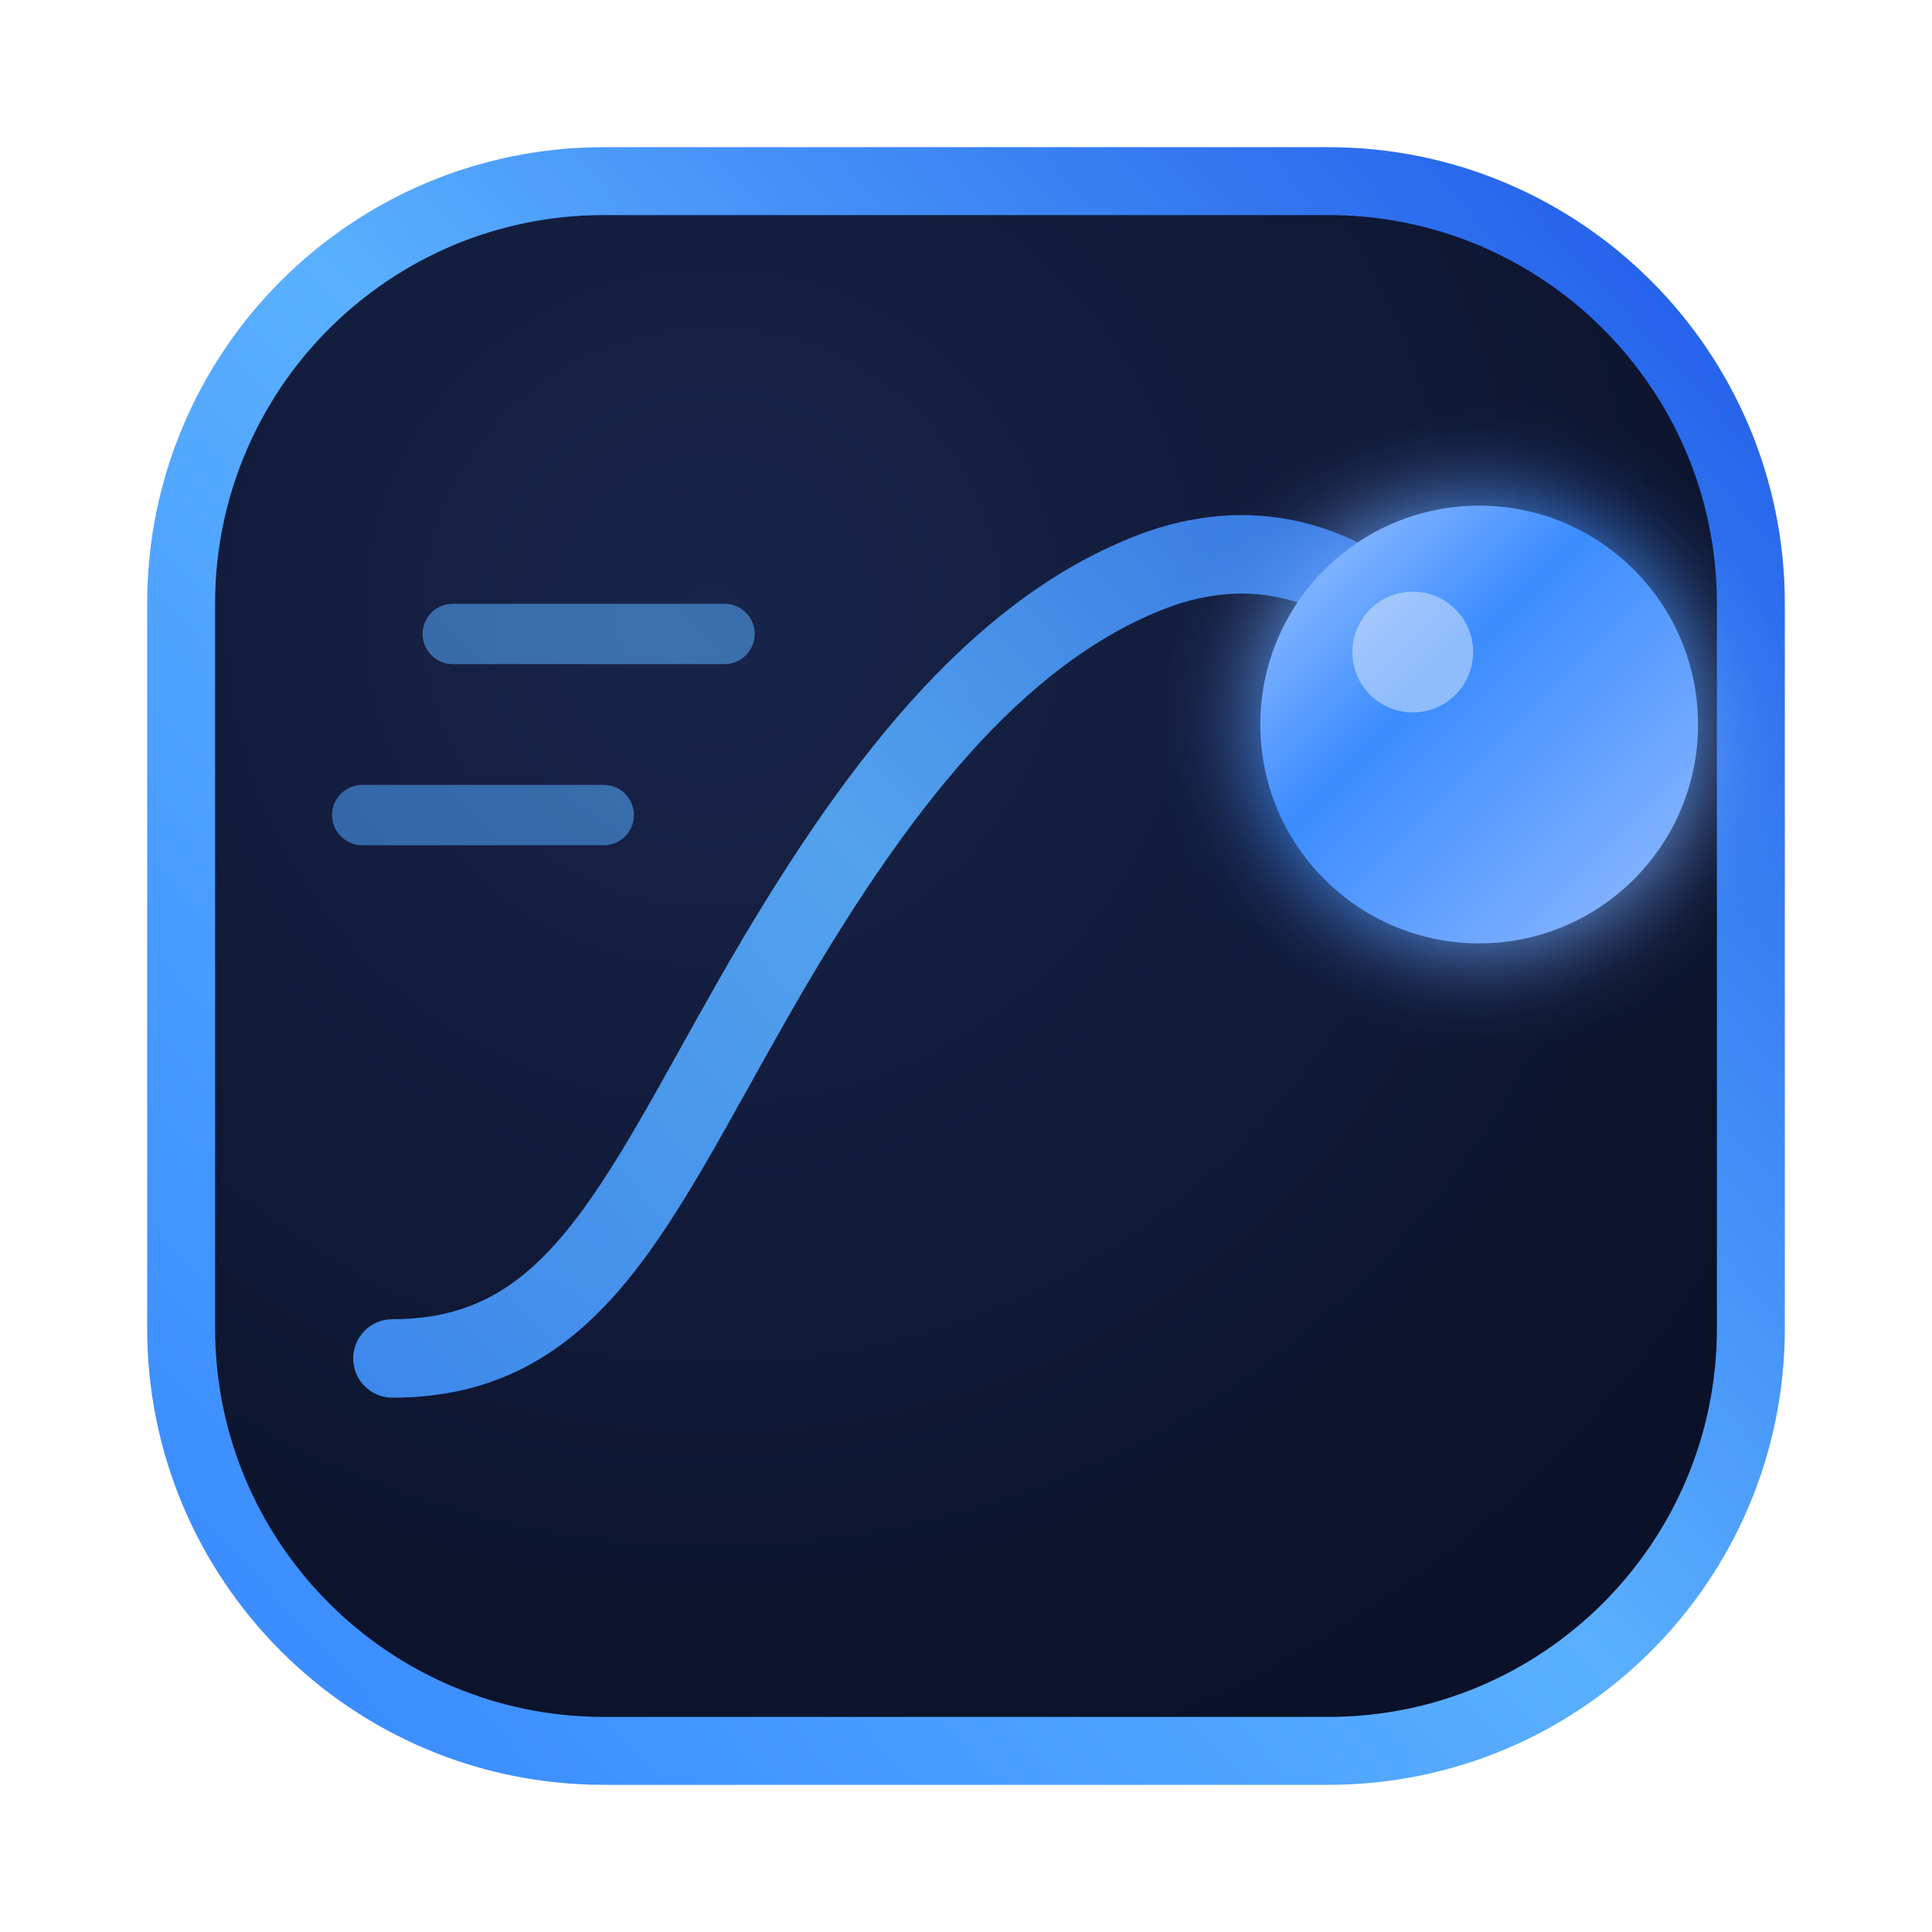
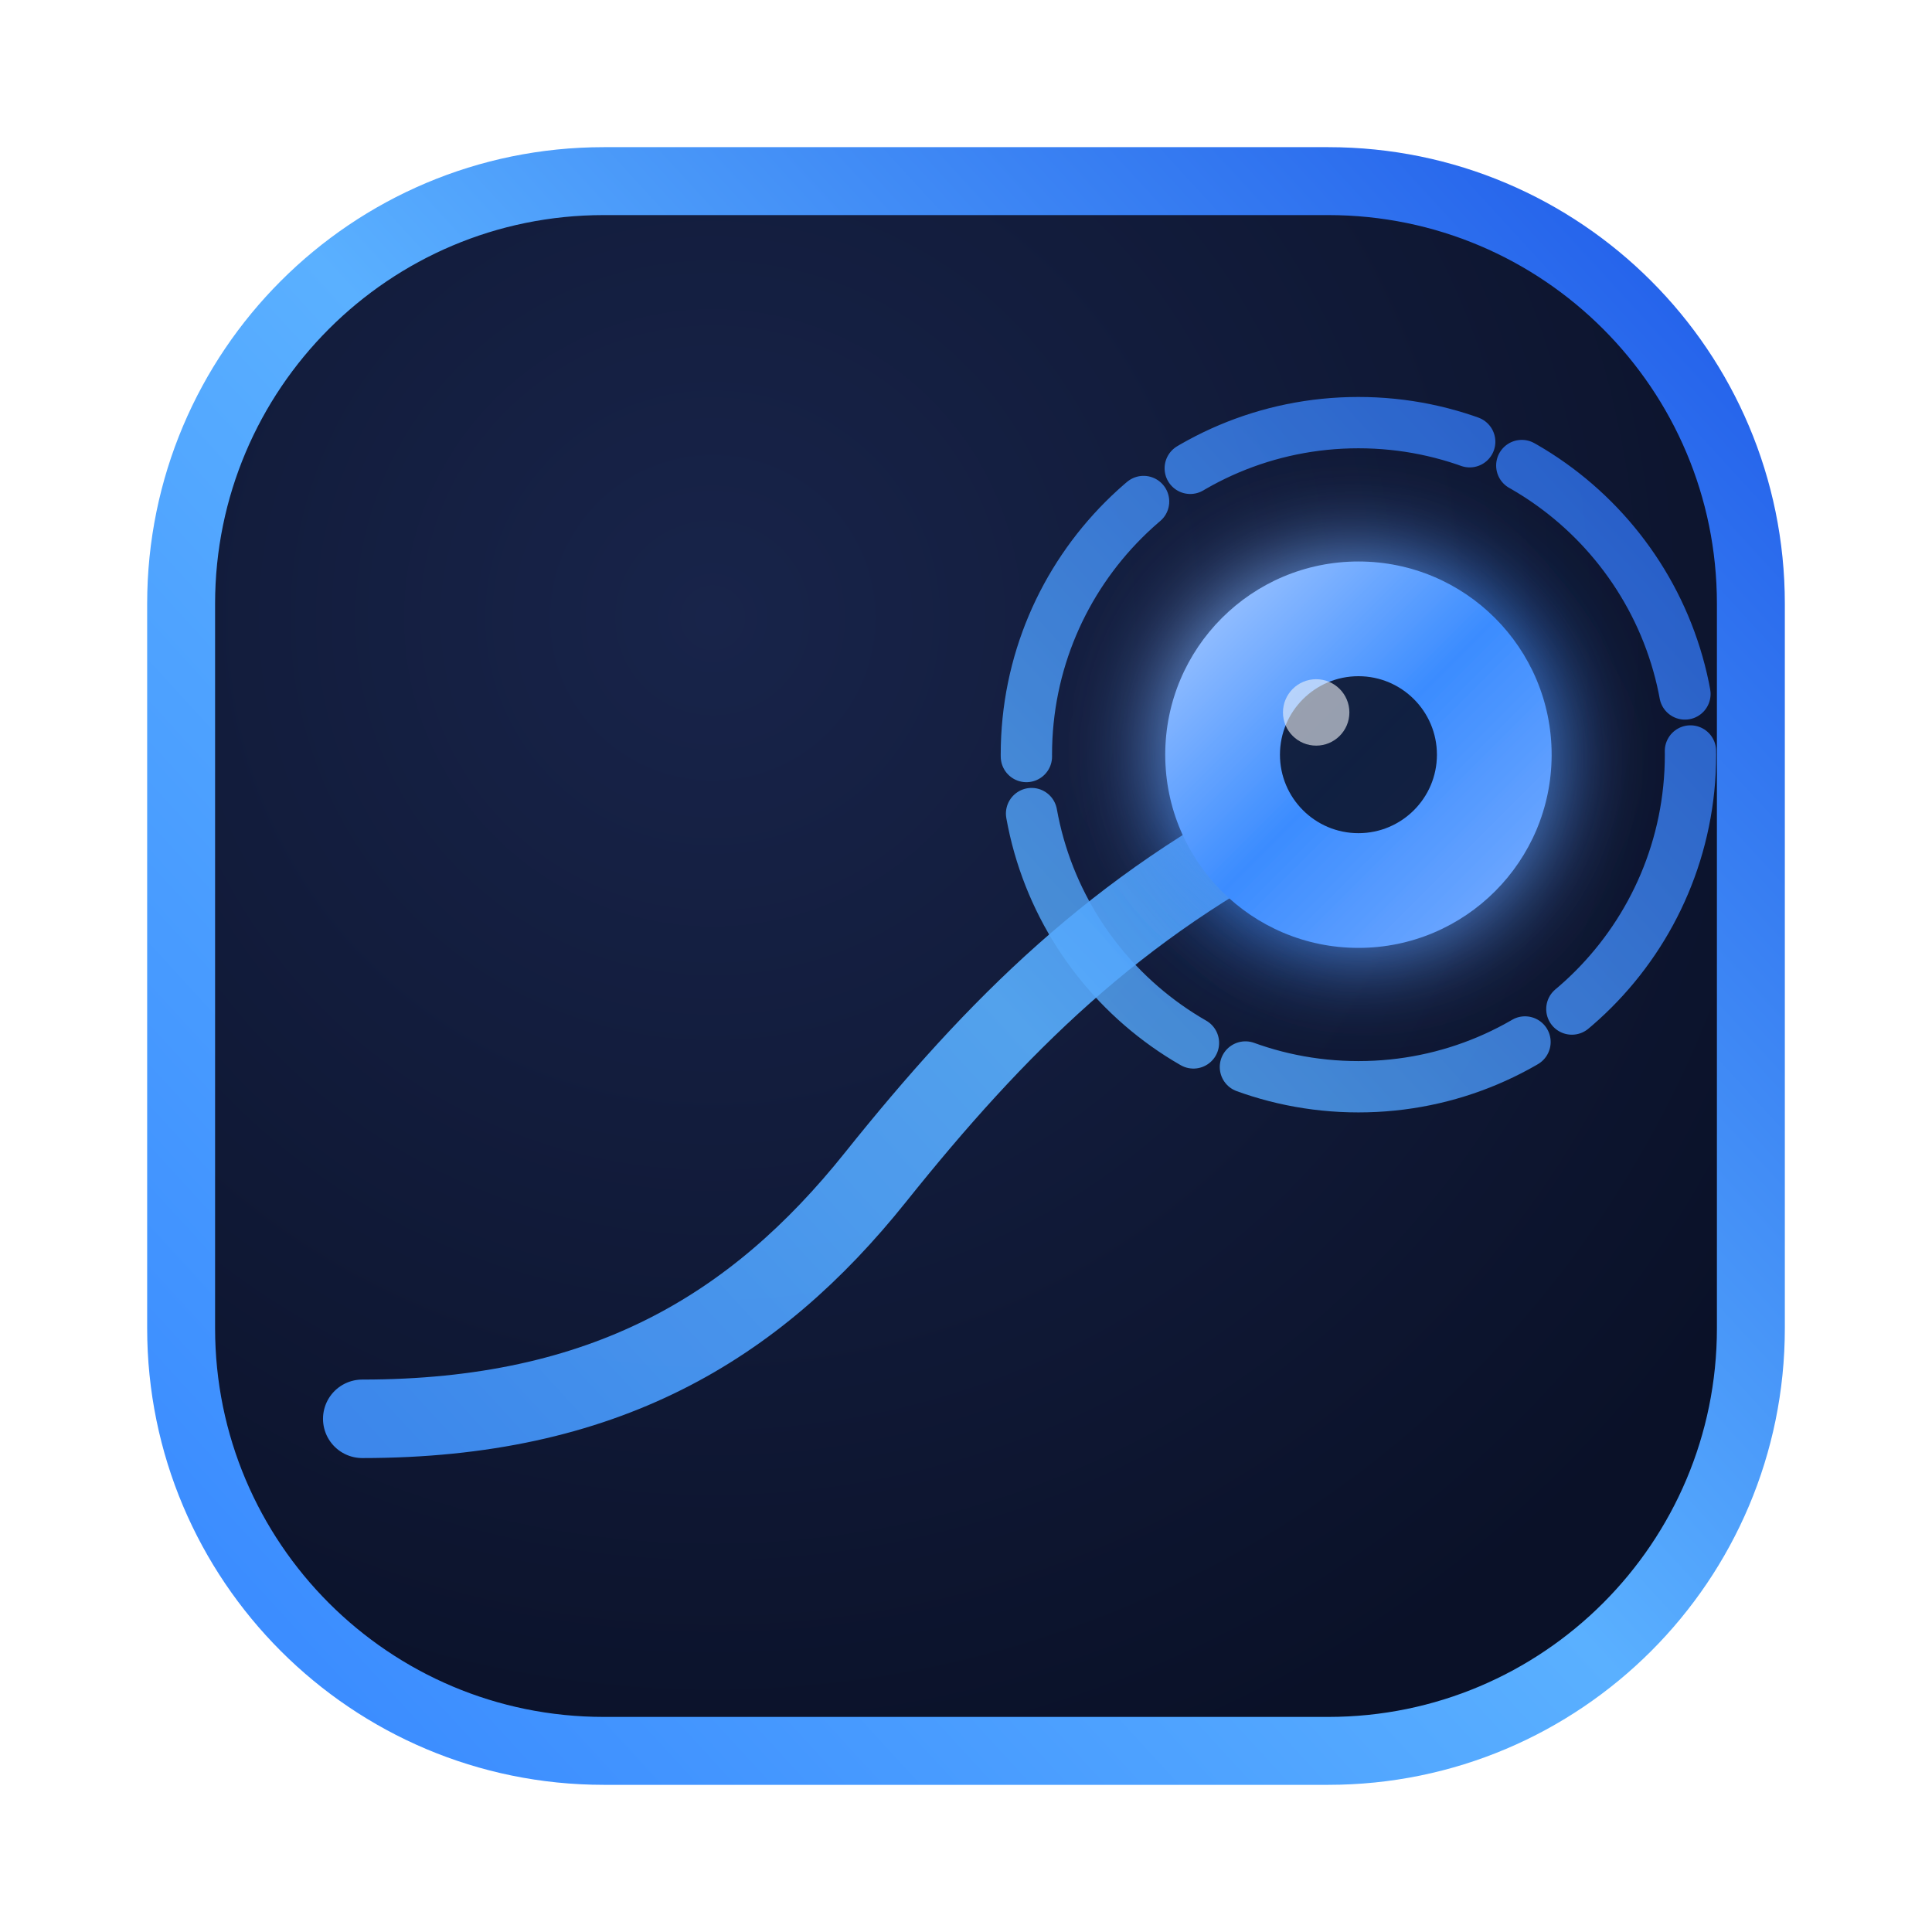
<svg xmlns="http://www.w3.org/2000/svg" viewBox="0 0 64 64" fill="none" role="img" aria-label="Boing Observer">
  <defs>
    <linearGradient id="bx-frame" x1="8" y1="54" x2="56" y2="10" gradientUnits="userSpaceOnUse">
      <stop stop-color="#3B8CFF" />
      <stop offset="0.5" stop-color="#5ab0ff" />
      <stop offset="1" stop-color="#2563EB" />
    </linearGradient>
    <linearGradient id="bx-orb" x1="40" y1="14" x2="56" y2="30" gradientUnits="userSpaceOnUse">
      <stop stop-color="#CFE0FF" />
      <stop offset="0.5" stop-color="#3B8CFF" />
      <stop offset="1" stop-color="#8DB8FF" />
    </linearGradient>
    <radialGradient id="bx-slab" cx="34%" cy="28%" r="78%">
      <stop offset="0" stop-color="#18244A" />
      <stop offset="1" stop-color="#0A1128" />
    </radialGradient>
    <filter id="bx-glow" x="-50%" y="-50%" width="200%" height="200%">
      <feGaussianBlur stdDeviation="1.6" result="b" />
      <feMerge>
        <feMergeNode in="b" />
        <feMergeNode in="SourceGraphic" />
      </feMerge>
    </filter>
  </defs>
  <rect x="6" y="6" width="52" height="52" rx="14" fill="url(#bx-slab)" stroke="url(#bx-frame)" stroke-width="2.25" />
-   <path d="M15 21h9M12 27h8" stroke="url(#bx-frame)" stroke-width="2" stroke-linecap="round" opacity="0.55" />
-   <path d="M13 45 C 19 45 21 40 25 33 C 29 26 33 21 38 19 C 43 17 47 20 49 24" stroke="url(#bx-frame)" stroke-width="2.6" stroke-linecap="round" opacity="0.9" />
-   <circle cx="49" cy="24" r="7.25" fill="url(#bx-orb)" filter="url(#bx-glow)" />
-   <circle cx="46.8" cy="21.6" r="2" fill="#F0F4F8" opacity="0.45" />
+   <path d="M12 47 C 20 47 25 44 29 39 C 33 34 37 30 43 27" stroke="url(#bx-frame)" stroke-width="2.6" stroke-linecap="round" opacity="0.9" />
+   <circle cx="45" cy="25" r="11" stroke="url(#bx-frame)" stroke-width="1.7" stroke-linecap="round" stroke-dasharray="9.6 1.9" opacity="0.8" />
+   <circle cx="45" cy="25" r="6.4" fill="url(#bx-orb)" filter="url(#bx-glow)" />
+   <circle cx="45" cy="25" r="2.6" fill="#0A1128" opacity="0.88" />
+   <circle cx="43.6" cy="23.6" r="1.1" fill="#F0F4F8" opacity="0.6" />
</svg>
